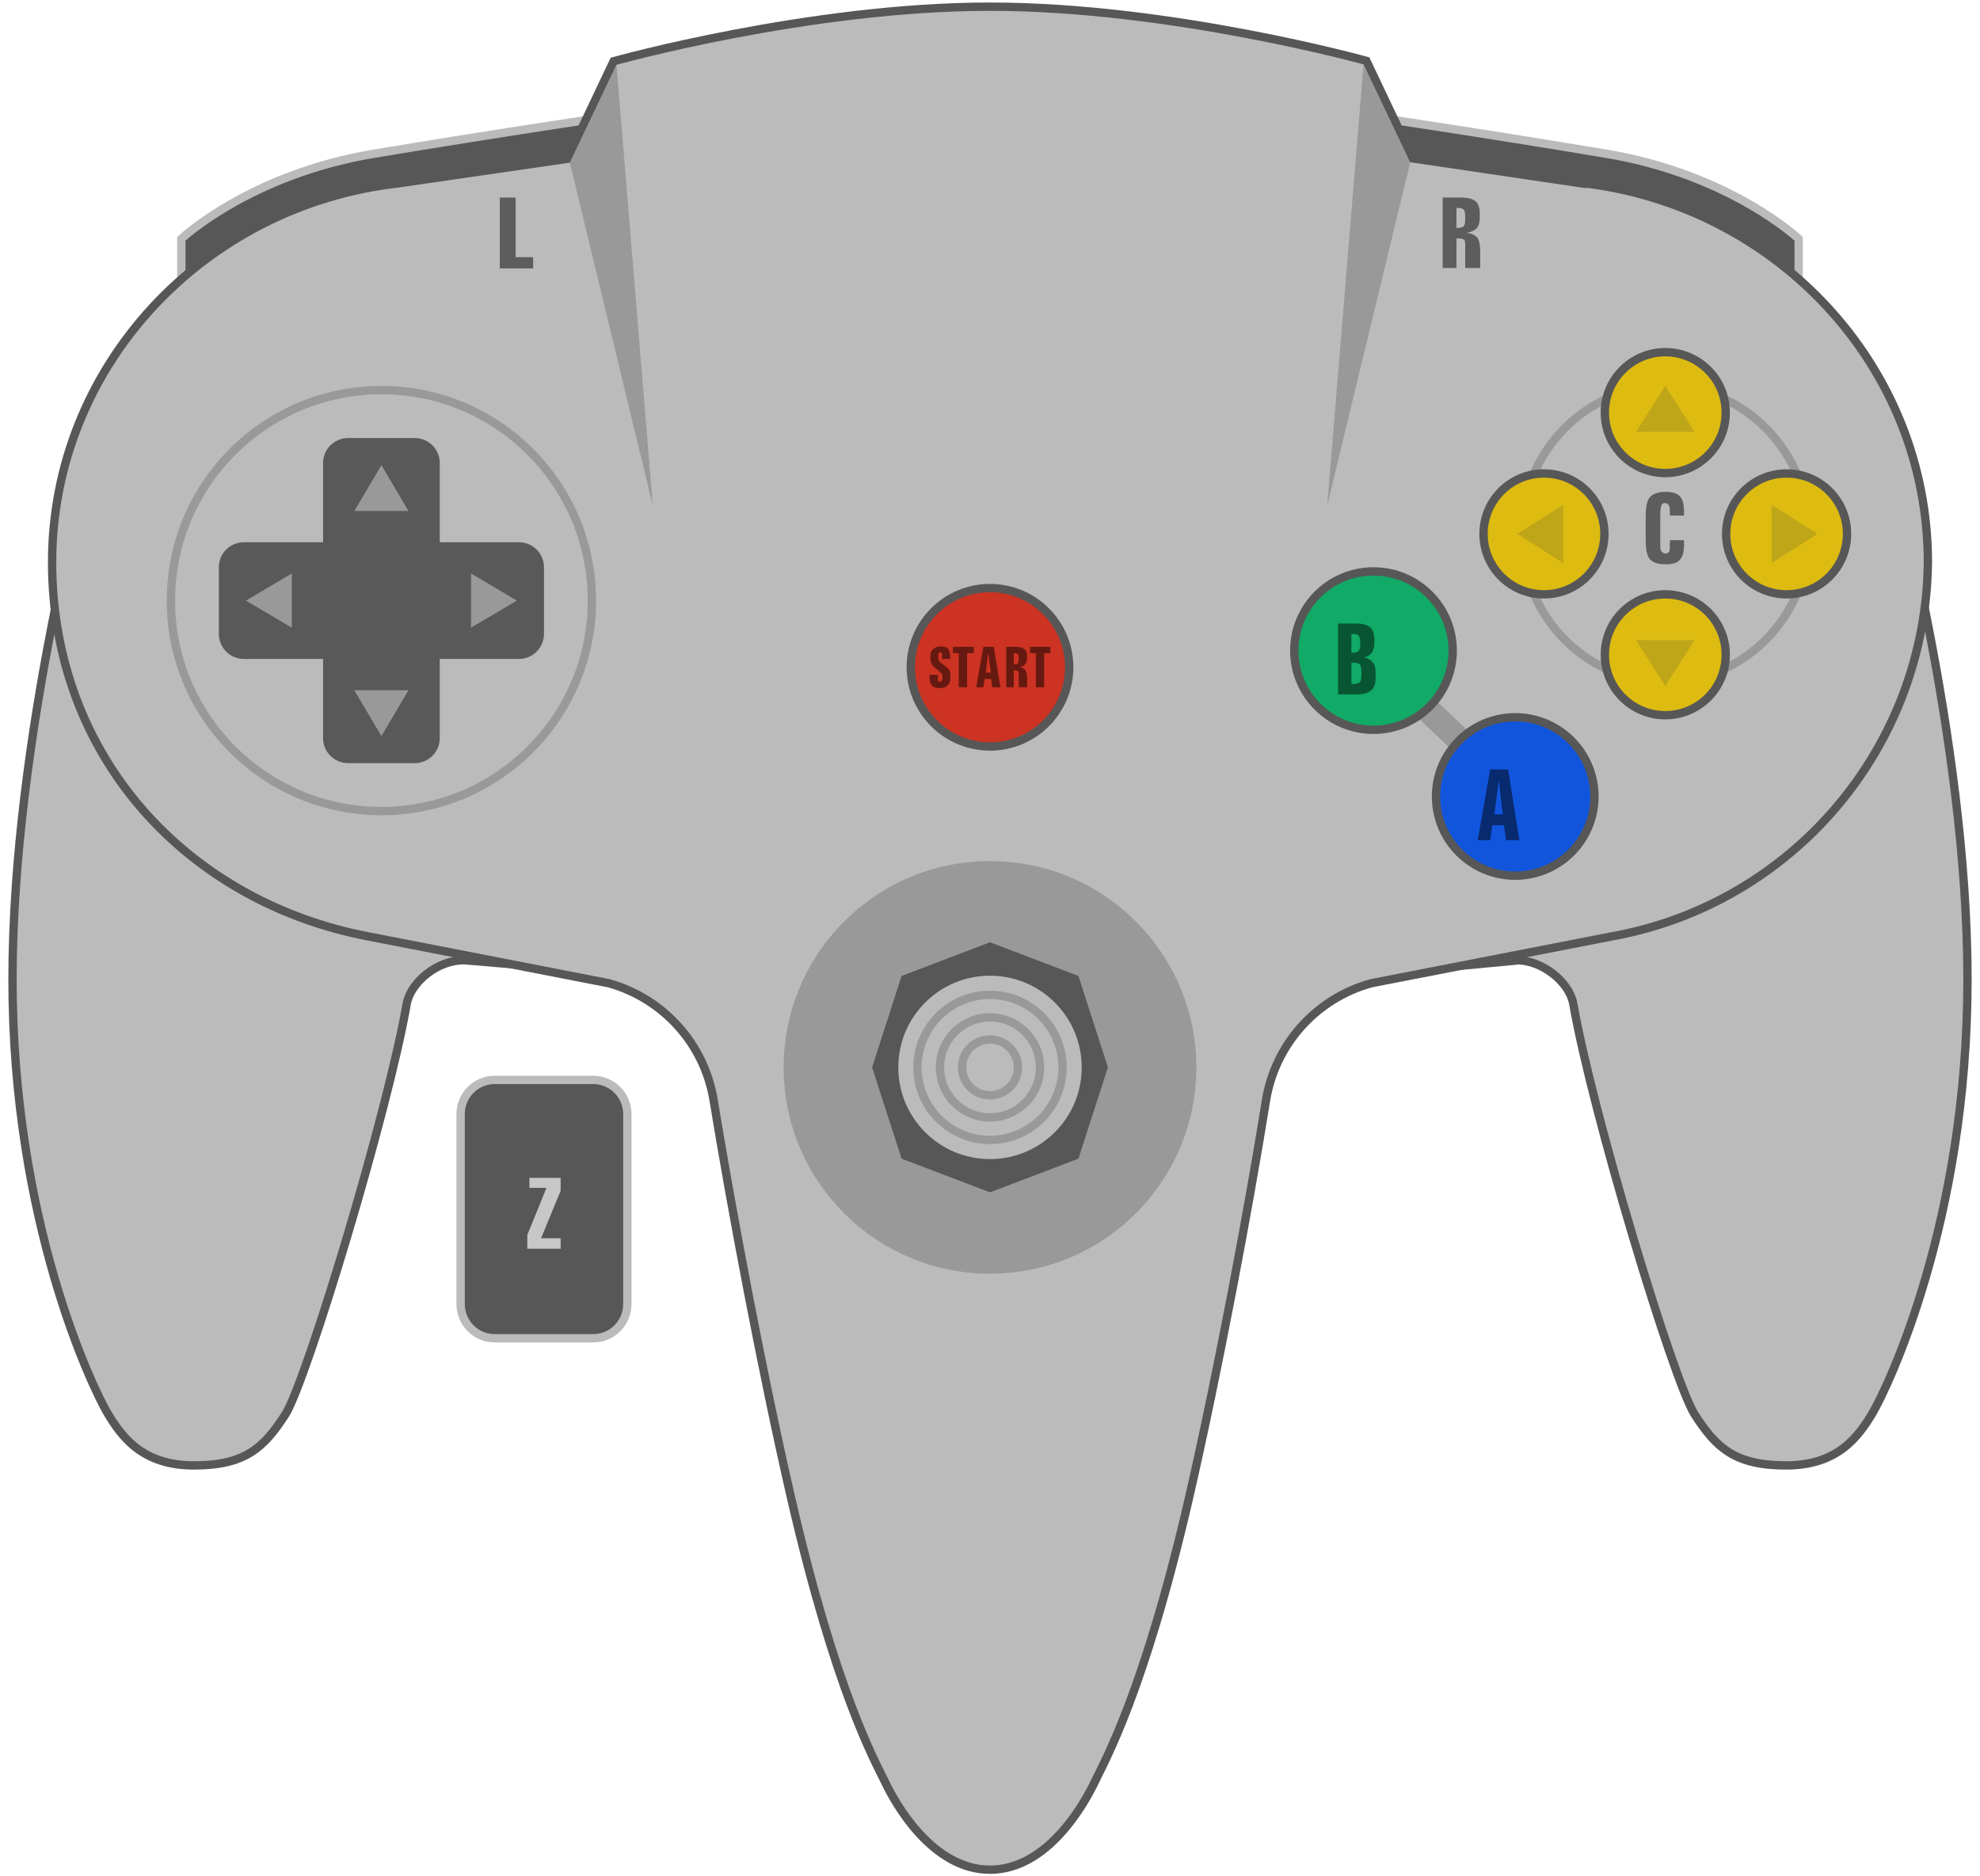
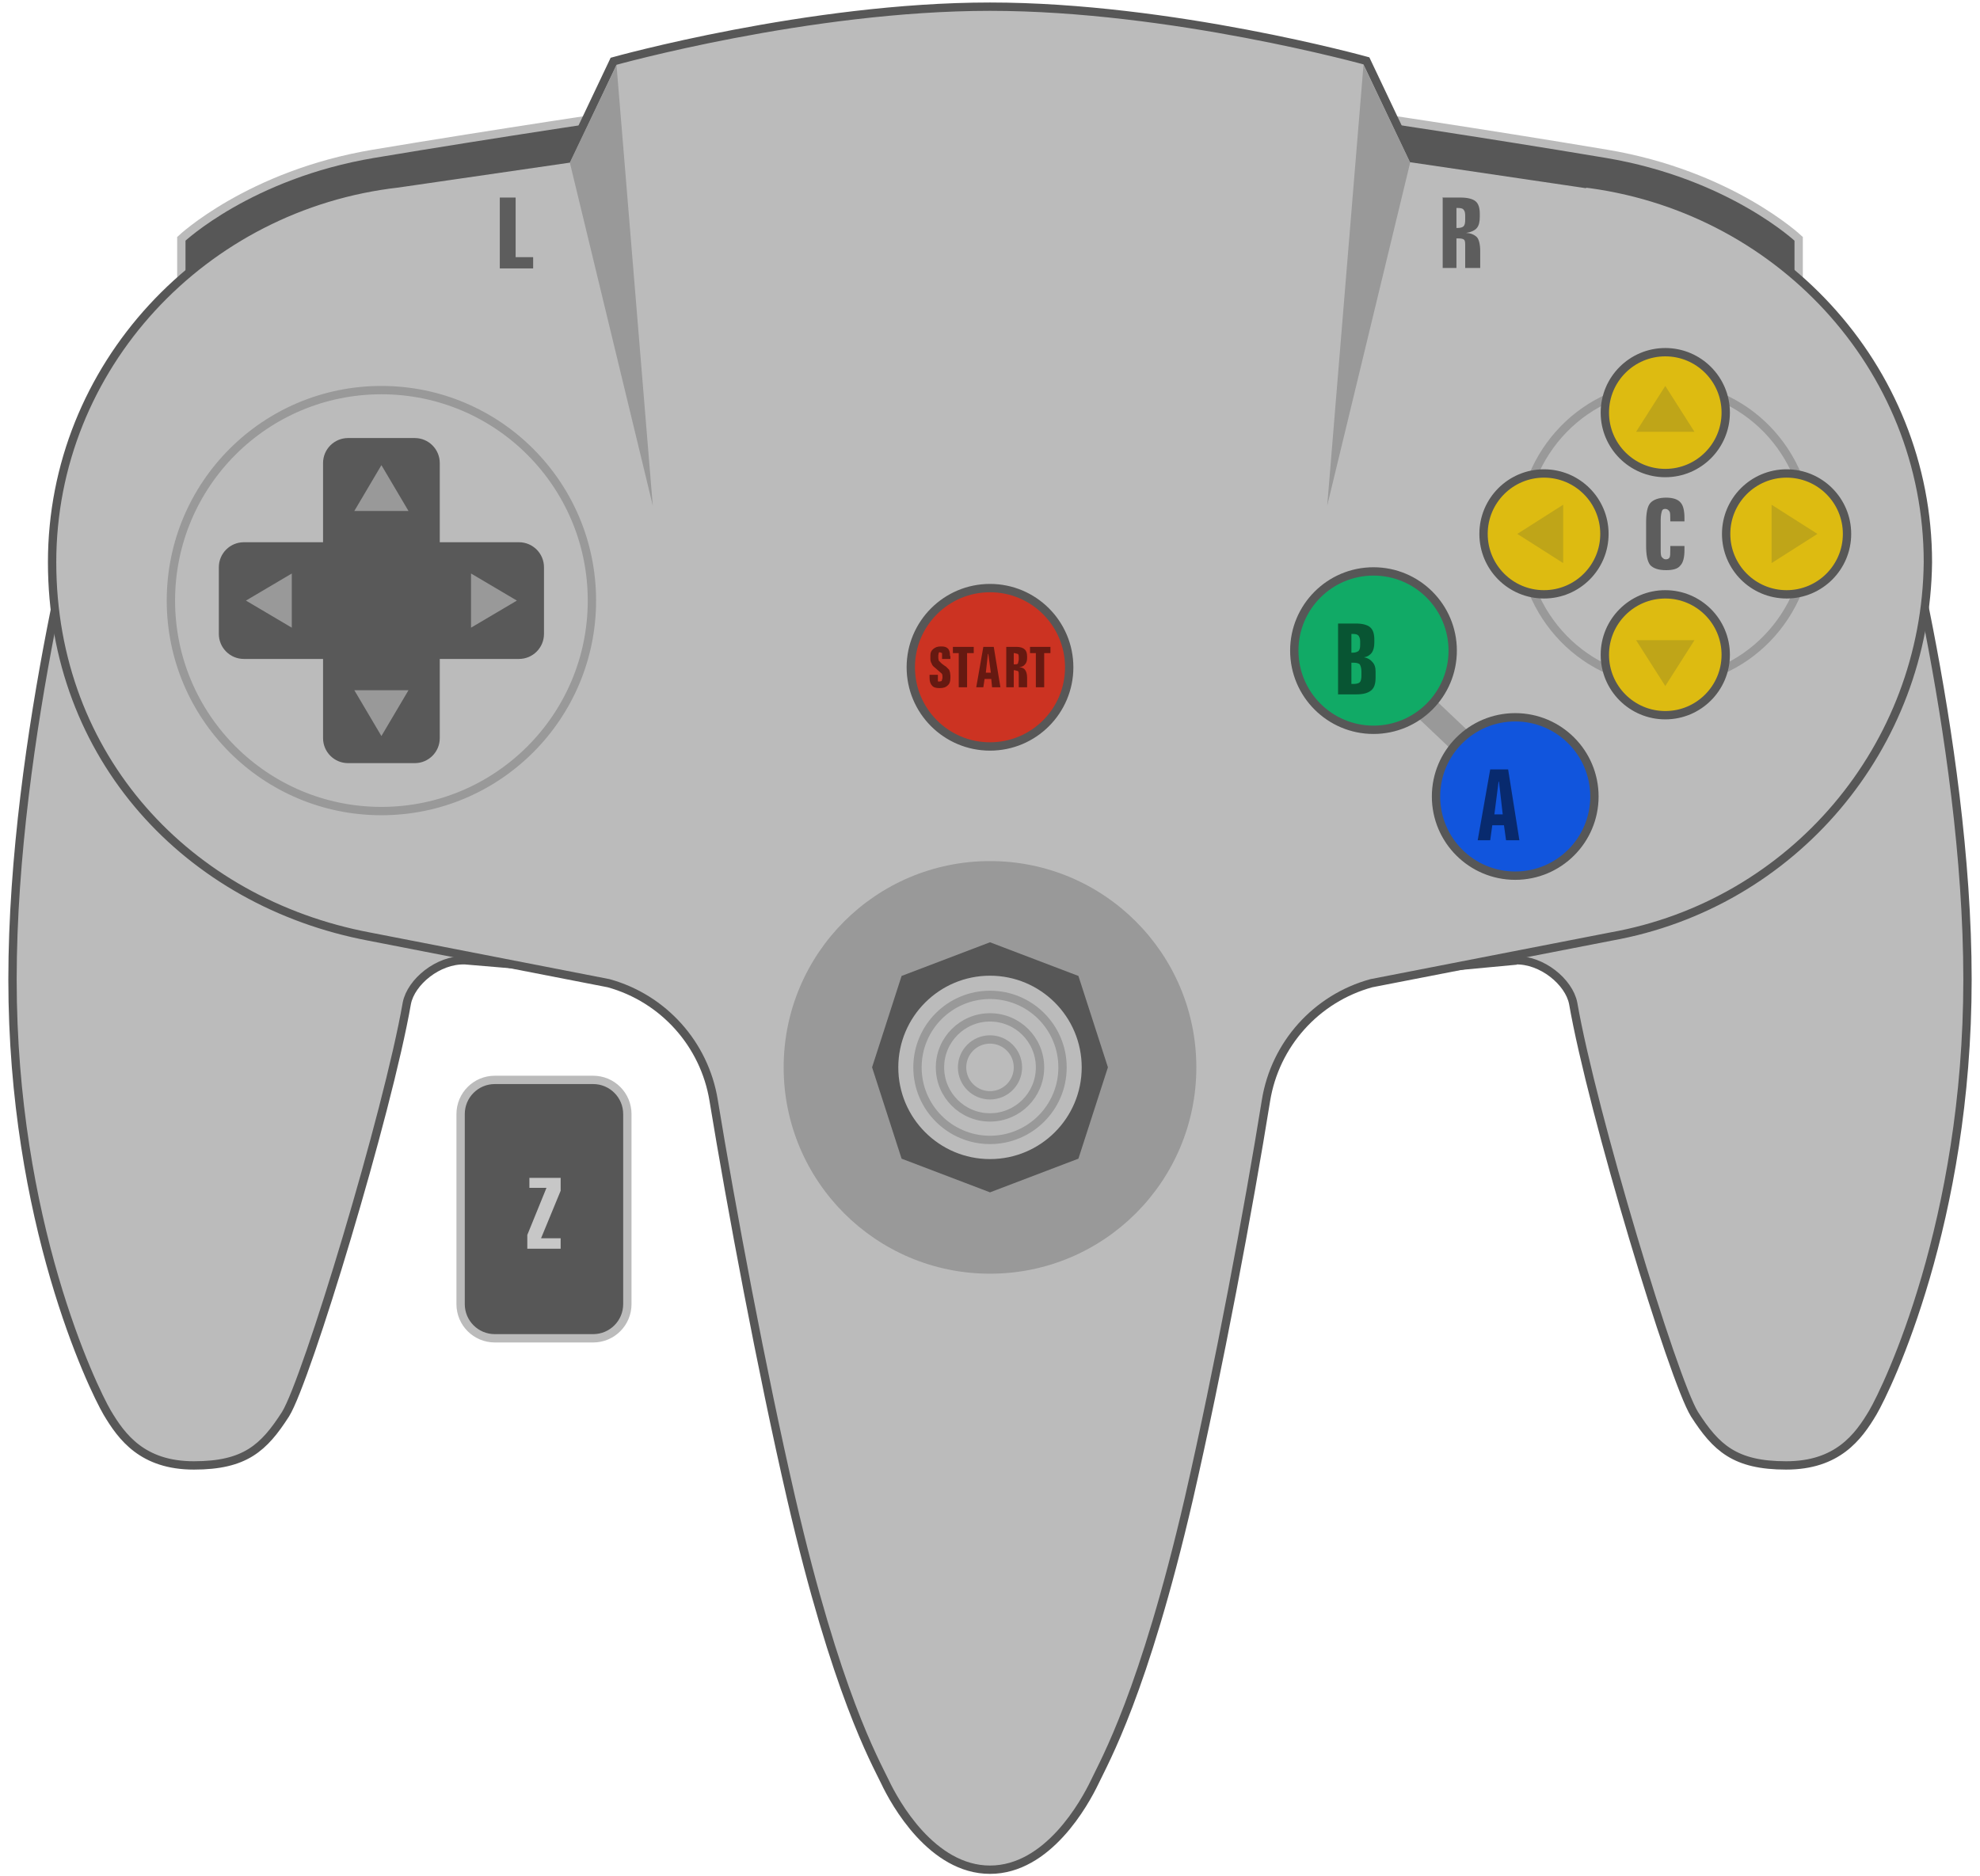
- <svg xmlns="http://www.w3.org/2000/svg" viewBox="0 0 475 450">
+ <svg xmlns="http://www.w3.org/2000/svg" version="1.1" viewBox="0 0 475 450">
  <defs>
-     <style>
-       .cls-1{fill:#575757}.cls-12{fill:none;stroke:#999}.cls-8{stroke:#575757}.cls-12,.cls-8{stroke-width:2px}.cls-15,.cls-1,.cls-16{fill-rule:evenodd}.cls-8{fill:#db1}.cls-15{fill:#999}.cls-20{fill:#595959}.cls-16{fill:#bfa518}.cls-22{opacity:.5}
-     </style>
+     <style>.cls-1{fill:#575757}.cls-12{fill:none;stroke:#999}.cls-8{stroke:#575757}.cls-12,.cls-8{stroke-width:2px}.cls-15,.cls-1,.cls-16{fill-rule:evenodd}.cls-8{fill:#db1}.cls-15{fill:#999}.cls-20{fill:#595959}.cls-16{fill:#bfa518}.cls-22{opacity:.5}</style>
  </defs>
  <g id="Controller">
    <g id="triggers">
-       <rect width="40" height="62" x="110.5" y="259.1" rx="8.2" ry="8.2" style="fill:#575757;stroke:#bbb;stroke-width:2px" />
-       <path d="M43.5 79V57.3s16.3-15.4 46.1-20.4c29.9-5 61.7-9.7 61.7-9.7l5.2 33.3-113 18.7Z" style="fill:#575757;stroke:#bbb;stroke-width:2px;fill-rule:evenodd" />
-       <path d="M431.5 79V57.3s-16.3-15.4-46.1-20.4c-29.8-5-61.6-9.7-61.6-9.7l-5.3 33.3 113 18.7Z" style="stroke-width:2px;fill:#575757;stroke:#bbb;fill-rule:evenodd" />
+       <rect x="110.5" y="259.1" width="40" height="62" rx="8.2" ry="8.2" style="fill:#575757;stroke-width:2px;stroke:#bbb" />
+       <path d="M43.5 79V57.3s16.3-15.4 46.1-20.4c29.9-5 61.7-9.7 61.7-9.7l5.2 33.3-113 18.7Z" style="fill-rule:evenodd;fill:#575757;stroke-width:2px;stroke:#bbb" />
+       <path d="m431.5 79v-21.7s-16.3-15.4-46.1-20.4-61.6-9.7-61.6-9.7l-5.3 33.3 113 18.7z" style="fill-rule:evenodd;fill:#575757;stroke-width:2px;stroke:#bbb" />
    </g>
    <g id="shell">
-       <path d="M111.5 230.4c-6.4-.2-12.9 5.2-13.9 10.3-4.6 26.4-24 90.4-29.1 98.6-5.2 8.1-9.7 12.3-22 12.3s-17.3-6.8-20.8-12.7C22.2 332.9 3 293.2 3 235s18.5-124.4 18.5-124.4h216l-61.9 125.2-64-5.4Zm252 0c6.4-.2 12.9 5.2 13.9 10.3 4.6 26.4 24 90.4 29.1 98.6 5.2 8.1 9.7 12.3 22 12.3s17.3-6.8 20.8-12.7c3.5-6 22.7-45.7 22.7-103.9 0-58.1-18.5-124.4-18.5-124.4h-216l61.9 125.9 64-6Z" style="fill:#bbb;fill-rule:evenodd;stroke-width:2px;stroke:#575757" />
-       <path d="m379.5 44-40.6-6-11.1-23.4s-46.8-13-90.3-13-90.3 13.1-90.3 13.1l-11.1 23.4L95.5 44c-46.7 5.3-83 44-83 90.9s32.7 81.6 76 89.8l57.5 11.2a35 35 0 0 1 25.2 28.1c4.2 25.6 11.5 64.7 18.6 95.5 10.8 46.7 20.1 63 22.5 68 2.4 5.1 11.3 21.1 25.2 21.1s22.7-16 25.1-21c2.4-5.1 11.8-21.4 22.6-68 7.1-30.9 14.4-70 18.5-95.5a35 35 0 0 1 25.3-28.2l57.5-11.2a92.2 92.2 0 0 0 76-89.8c0-47-36.3-85.6-83-91Z" style="stroke-width:2px;fill:#bbb;fill-rule:evenodd;stroke:#575757" />
-       <path d="m337 165.1 19 18" style="fill:none;stroke:#999;stroke-width:6px" />
-       <circle cx="91.5" cy="144.1" r="50.5" style="stroke-width:2px;fill:none;stroke:#999" />
+       <path d="M111.5 230.4c-6.4-.2-12.9 5.2-13.9 10.3-4.6 26.4-24 90.4-29.1 98.6-5.2 8.1-9.7 12.3-22 12.3s-17.3-6.8-20.8-12.7C22.2 332.9 3 293.2 3 235s18.5-124.4 18.5-124.4h216l-61.9 125.2-64-5.4Zm252 0c6.4-.2 12.9 5.2 13.9 10.3 4.6 26.4 24 90.4 29.1 98.6 5.2 8.1 9.7 12.3 22 12.3s17.3-6.8 20.8-12.7c3.5-6 22.7-45.7 22.7-103.9 0-58.1-18.5-124.4-18.5-124.4h-216l61.9 125.9 64-6Z" style="fill-rule:evenodd;fill:#bbb;stroke-width:2px;stroke:#575757" />
+       <path d="m379.5 44-40.6-6-11.1-23.4s-46.8-13-90.3-13-90.3 13.1-90.3 13.1l-11.1 23.4-40.6 5.9c-46.7 5.3-83 44-83 90.9s32.7 81.6 76 89.8l57.5 11.2a35 35 0 0125.2 28.1c4.2 25.6 11.5 64.7 18.6 95.5 10.8 46.7 20.1 63 22.5 68 2.4 5.1 11.3 21.1 25.2 21.1s22.7-16 25.1-21c2.4-5.1 11.8-21.4 22.6-68 7.1-30.9 14.4-70 18.5-95.5a35 35 0 0125.3-28.2l57.5-11.2a92.2 92.2 0 0076-89.8c0-47-36.3-85.6-83-91z" style="fill-rule:evenodd;fill:#bbb;stroke-width:2px;stroke:#575757" />
+       <path d="m337 165.1 19 18" style="fill:none;stroke-width:6px;stroke:#999" />
+       <circle cx="91.5" cy="144.1" r="50.5" style="fill:none;stroke-width:2px;stroke:#999" />
      <circle cx="237.5" cy="256.1" r="49.5" style="fill:#999" />
-       <path d="m136.7 39 19.9 82.3-8.7-105.7L136.7 39zm201.6 0-19.9 82.3 8.7-105.7L338.3 39z" class="cls-15" />
-       <ellipse cx="399.5" cy="128.1" rx="34.5" ry="35.5" style="stroke-width:2px;fill:none;stroke:#999" />
-       <polygon class="cls-1" points="237.5 226.08 216.29 234.16 209.21 256.08 216.29 278 237.5 286.08 258.71 278 265.79 256.08 258.71 234.16 237.5 226.08" />
+       <path class="cls-15" d="m136.7 39 19.9 82.3-8.7-105.7L136.7 39zm201.6 0-19.9 82.3 8.7-105.7L338.3 39z" />
+       <ellipse cx="399.5" cy="128.1" rx="34.5" ry="35.5" style="fill:none;stroke-width:2px;stroke:#999" />
+       <polygon class="cls-1" points="237.5 226.08 216.29 234.16 209.21 256.08 216.29 278 237.5 286.08 258.71 278 265.79 256.08 258.71 234.16" />
    </g>
-     <g id="buttons1">
+     <g>
      <circle cx="91.7" cy="144.8" r="7.7" style="fill:#9e9ca1" />
      <circle cx="237.5" cy="160.1" r="19" style="fill:#c32;stroke-width:2px;stroke:#575757" />
      <circle cx="363.5" cy="191.1" r="19" style="fill:#15d;stroke-width:2px;stroke:#575757" />
      <circle cx="329.5" cy="156.1" r="19" style="fill:#1a6;stroke-width:2px;stroke:#575757" />
-       <rect width="78" height="28" x="52.5" y="130.1" class="cls-20" rx="6" ry="6" />
-       <rect width="28" height="78" x="77.5" y="105.1" class="cls-20" rx="6" ry="6" />
-       <circle cx="428.6" cy="128.1" r="14.5" class="cls-8" />
-       <circle cx="370.4" cy="128.1" r="14.5" class="cls-8" />
-       <circle cx="399.5" cy="99" r="14.5" class="cls-8" />
-       <circle cx="399.5" cy="157.1" r="14.5" class="cls-8" />
+       <rect class="cls-20" x="52.5" y="130.1" width="78" height="28" rx="6" ry="6" />
+       <rect class="cls-20" x="77.5" y="105.1" width="28" height="78" rx="6" ry="6" />
+       <circle class="cls-8" cx="428.6" cy="128.1" r="14.5" />
+       <circle class="cls-8" cx="370.4" cy="128.1" r="14.5" />
+       <circle class="cls-8" cx="399.5" cy="99" r="14.5" />
+       <circle class="cls-8" cx="399.5" cy="157.1" r="14.5" />
    </g>
    <g id="letters">
-       <path d="M120 47.4h3.7v14.3h4.2v2.7h-8v-17Zm226 0h4.4c1.6 0 2.9.3 3.6.9.7.6 1 1.6 1 3v.7c0 1.2-.2 2.1-.7 2.7-.5.6-1.4 1-2.6 1.2 1.2 0 2.1.5 2.6 1s.8 1.8.8 3.3v4.1h-3.6v-5.2c0-.8 0-1.4-.3-1.6-.2-.2-.7-.3-1.4-.3h-.4v7.1h-3.3v-17Zm3.4 2.5v4.8h.3c.7 0 1.2-.2 1.4-.4.3-.3.4-.8.4-1.6v-.9c0-.7-.1-1.2-.4-1.5-.2-.3-.7-.4-1.4-.4h-.3Z" class="cls-22" />
-       <path d="m70 150.6-11-6.5 11-6.5v13z" class="cls-15" />
+       <path d="m346 47.4h4.4c1.6 0 2.9.3 3.6.9s1 1.6 1 3v.7c0 1.2-.2 2.1-.7 2.7s-1.4 1-2.6 1.2c1.2 0 2.1.5 2.6 1s.8 1.8.8 3.3v4.1h-3.6v-5.2c0-.8 0-1.4-.3-1.6-.2-.2-.7-.3-1.4-.3h-.4v7.1h-3.3v-17zm3.4 2.5v4.8h.3c.7 0 1.2-.2 1.4-.4.3-.3.4-.8.4-1.6v-.9c0-.7-.1-1.2-.4-1.5-.2-.3-.7-.4-1.4-.4z" style="opacity:.5" />
+       <path d="m120 47.4h3.7v14.3h4.2v2.7h-8v-17z" style="opacity:.5" />
      <path d="M126.9 282.6h7.6v3.1l-4.7 11.4h4.7v2.5h-8v-3.3l4.6-11.3H127v-2.4Z" style="fill:#c7c7c7" />
-       <path d="M228 157.4v.7h-2v-1.4l-.5-.2c-.2 0-.3 0-.3.2l-.1.5v.7l.1.6.7.7.8.6.2.1.8.8.2.6.1.8v.6c0 .8-.2 1.4-.7 1.8-.4.4-1 .6-1.9.6s-1.5-.2-1.8-.6c-.4-.4-.6-1-.6-1.9v-.7h2v1.5c0 .2.3.1.5.1l.4-.1.2-.7v-.3c0-.3 0-.6-.2-.8l-.8-.7-.8-.7c-.4-.3-.7-.6-.8-1a2 2 0 0 1-.3-1.1v-.9c0-.6.2-1.1.7-1.5s1-.6 1.8-.6 1.3.1 1.7.5.5 1 .5 1.8Zm.7-2.2h4.9v1.5H232v8.2h-2v-8.2h-1.4v-1.5Zm7.3 0h2.4l1.6 9.7h-2l-.2-2h-1.6l-.3 2h-1.7l1.7-9.7Zm1 1.7-.5 4.5h1.2l-.6-4.5Zm4.4-1.7h2.4c.9 0 1.6.2 2 .6.4.3.6.9.6 1.7v.4c0 .7-.2 1.2-.5 1.5-.3.4-.7.6-1.4.7.7 0 1.2.3 1.4.6.3.4.5 1 .5 1.9v2.3h-2v-3c0-.4 0-.7-.2-.9l-.8-.2h-.2v4.1h-1.8v-9.7Zm1.8 1.5v2.7h.2c.4 0 .6 0 .8-.2l.2-.9v-.5c0-.4 0-.7-.2-.9l-.8-.2h-.2Zm3.9-1.5h4.9v1.5h-1.5v8.2h-2v-8.2h-1.4v-1.5Zm110.4 29.4h4.3l2.7 17h-3.2l-.5-3.6H358l-.5 3.6h-3l3-17Zm2 3-1 7.8h2l-.9-7.9Zm-38.5-38h4.2c1.6 0 2.8.3 3.5.9.7.6 1 1.6 1 3v.7c0 1-.2 1.8-.6 2.4-.4.5-1 1-1.9 1.1 1 .2 1.6.6 2 1.1.6.6.8 1.4.8 2.3v1.5c0 1.4-.3 2.4-1 3-.8.7-2 1-3.6 1H321v-17Zm3.2 2.5v4.5h.3c.7 0 1.1-.2 1.4-.4.3-.3.4-.8.4-1.4v-1c0-.6-.2-1-.4-1.3-.3-.3-.7-.4-1.4-.4h-.3Zm0 6.9v5.1h.4c.7 0 1.3-.1 1.6-.4s.4-.9.4-1.6v-1c0-.8-.2-1.4-.4-1.7-.3-.3-.9-.4-1.6-.4h-.4Z" class="cls-22" />
-       <path d="M425 135.1v-14l11 7-11 7zm-50-14-11 7 11 7v-14z" class="cls-16" />
-       <path d="M404 123v.7h-3.4v-.4c0-1 0-1.7-.2-2s-.5-.6-1-.6-.7.2-.8.5-.3 1-.3 2.1v7c0 1 0 1.7.3 2s.5.5.9.5.7-.1.9-.4.2-1 .2-1.9v-.9h3.4v1c0 1.7-.3 3-1 3.7-.6.8-1.8 1.1-3.4 1.1-1.8 0-3-.4-3.8-1.2-.7-.9-1-2.4-1-4.7V124c0-2.3.3-3.9 1-4.7s2-1.3 3.8-1.3c1.6 0 2.8.4 3.4 1.1.7.7 1 2 1 3.8Z" class="cls-22" />
-       <path d="m392.5 153.6 7 11 7-11h-14zm14-50h-14l7-11 7 11z" class="cls-16" />
-       <path d="m98 165.6-6.5 11-6.5-11h13zm-6.5-54 6.5 11H85l6.5-11zm32.5 32.5-11 6.5v-13l11 6.5z" class="cls-15" />
+       <path d="m321 149.6h4.2c1.6 0 2.8.3 3.5.9s1 1.6 1 3v.7c0 1-.2 1.8-.6 2.4-.4.5-1 1-1.9 1.1 1 .2 1.6.6 2 1.1.6.6.8 1.4.8 2.3v1.5c0 1.4-.3 2.4-1 3-.8.7-2 1-3.6 1h-4.4zm3.2 2.5v4.5h.3c.7 0 1.1-.2 1.4-.4.3-.3.4-.8.4-1.4v-1c0-.6-.2-1-.4-1.3-.3-.3-.7-.4-1.4-.4zm0 6.9v5.1h.4c.7 0 1.3-.1 1.6-.4s.4-.9.4-1.6v-1c0-.8-.2-1.4-.4-1.7-.3-.3-.9-.4-1.6-.4z" style="opacity:.5" />
+       <path d="m357.5 184.6h4.3l2.7 17h-3.2l-.5-3.6h-2.8l-.5 3.6h-3zm2 3-1 7.8h2l-.9-7.9z" style="opacity:.5" />
+       <path d="m228 157.4v.7h-2v-1.4l-.5-.2c-.2 0-.3 0-.3.2l-.1.5v.7l.1.6.7.7.8.6.2.1.8.8.2.6.1.8v.6c0 .8-.2 1.4-.7 1.8-.4.4-1 .6-1.9.6s-1.5-.2-1.8-.6c-.4-.4-.6-1-.6-1.9v-.7h2v1.5c0 .2.3.1.5.1l.4-.1.2-.7v-.3c0-.3 0-.6-.2-.8l-1.6-1.4c-.4-.3-.7-.6-.8-1a2 2 0 01-.3-1.1v-.9c0-.6.2-1.1.7-1.5s1-.6 1.8-.6 1.3.1 1.7.5.5 1 .5 1.8zm.7-2.2h4.9v1.5h-1.6v8.2h-2v-8.2h-1.4v-1.5zm7.3 0h2.4l1.6 9.7h-2l-.2-2h-1.6l-.3 2h-1.7l1.7-9.7zm1 1.7-.5 4.5h1.2l-.6-4.5zm4.4-1.7h2.4c.9 0 1.6.2 2 .6.4.3.6.9.6 1.7v.4c0 .7-.2 1.2-.5 1.5-.3.4-.7.6-1.4.7.7 0 1.2.3 1.4.6.3.4.5 1 .5 1.9v2.3h-2v-3c0-.4 0-.7-.2-.9l-.8-.2h-.2v4.1h-1.8zm1.8 1.5v2.7h.2c.4 0 .6 0 .8-.2l.2-.9v-.5c0-.4 0-.7-.2-.9l-.8-.2zm3.9-1.5h4.9v1.5h-1.5v8.2h-2v-8.2h-1.4z" style="opacity:.5" />
+       <path class="cls-22" d="m404.1 124.4v.7h-3.4v-.4c0-1 0-1.7-.2-2s-.5-.6-1-.6-.7.2-.8.5-.3 1-.3 2.1v7c0 1 0 1.7.3 2s.5.5.9.5.7-.1.9-.4.2-1 .2-1.9v-.9h3.4v1c0 1.7-.3 3-1 3.7-.6.8-1.8 1.1-3.4 1.1-1.8 0-3-.4-3.8-1.2-.7-.9-1-2.4-1-4.7v-5.5c0-2.3.3-3.9 1-4.7s2-1.3 3.8-1.3c1.6 0 2.8.4 3.4 1.1.7.7 1 2 1 3.8z" />
+       <path class="cls-16" d="m392.5 153.6 7 11 7-11zm14-50h-14l7-11zm18.5 31.5v-14l11 7zm-50-14-11 7 11 7z" />
+       <path class="cls-15" d="m98 165.6-6.5 11-6.5-11zm-6.5-54 6.5 11h-13zm32.5 32.5-11 6.5v-13zm-54 6.5-11-6.5 11-6.5z" />
    </g>
  </g>
  <g id="AnalogStick">
    <circle cx="237.5" cy="256.1" r="23" style="fill:#bbb;stroke-width:2px;stroke:#575757" />
-     <circle cx="237.5" cy="256.1" r="17.4" class="cls-12" />
-     <circle cx="237.5" cy="256.1" r="12" class="cls-12" />
-     <circle cx="237.5" cy="256.1" r="6.7" class="cls-12" />
+     <circle class="cls-12" cx="237.5" cy="256.1" r="17.4" />
+     <circle class="cls-12" cx="237.5" cy="256.1" r="12" />
+     <circle class="cls-12" cx="237.5" cy="256.1" r="6.7" />
  </g>
</svg>
